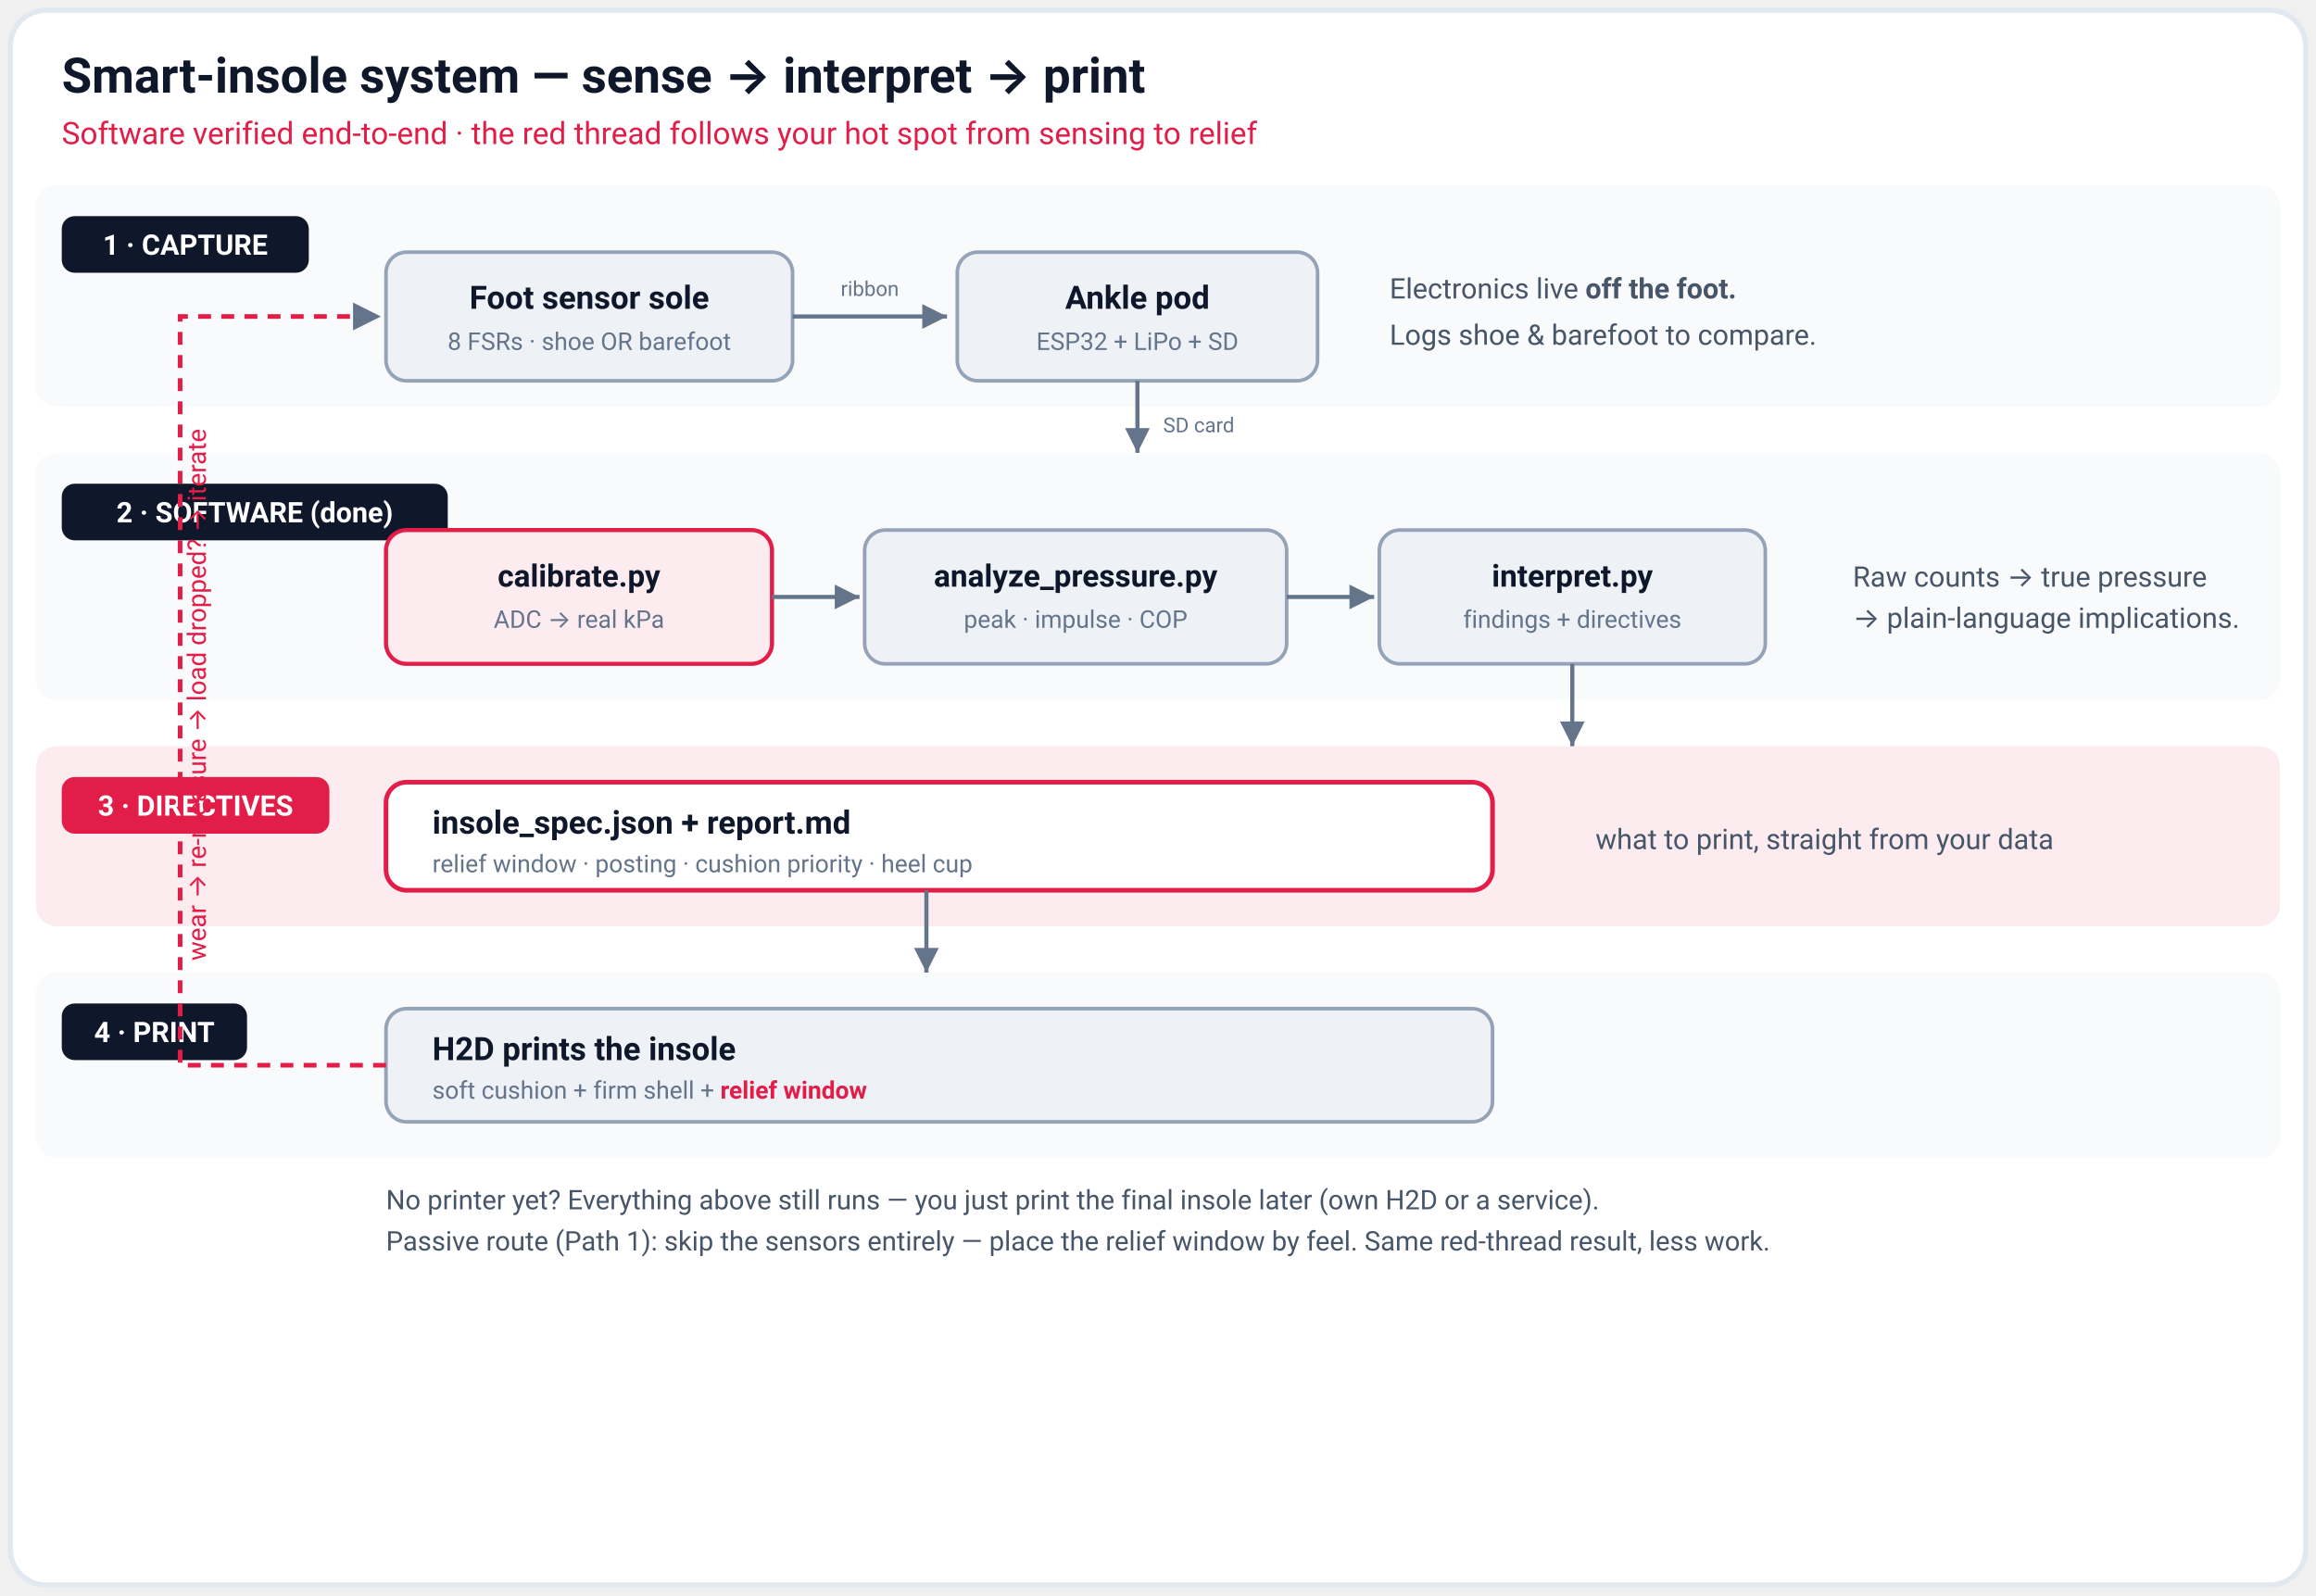
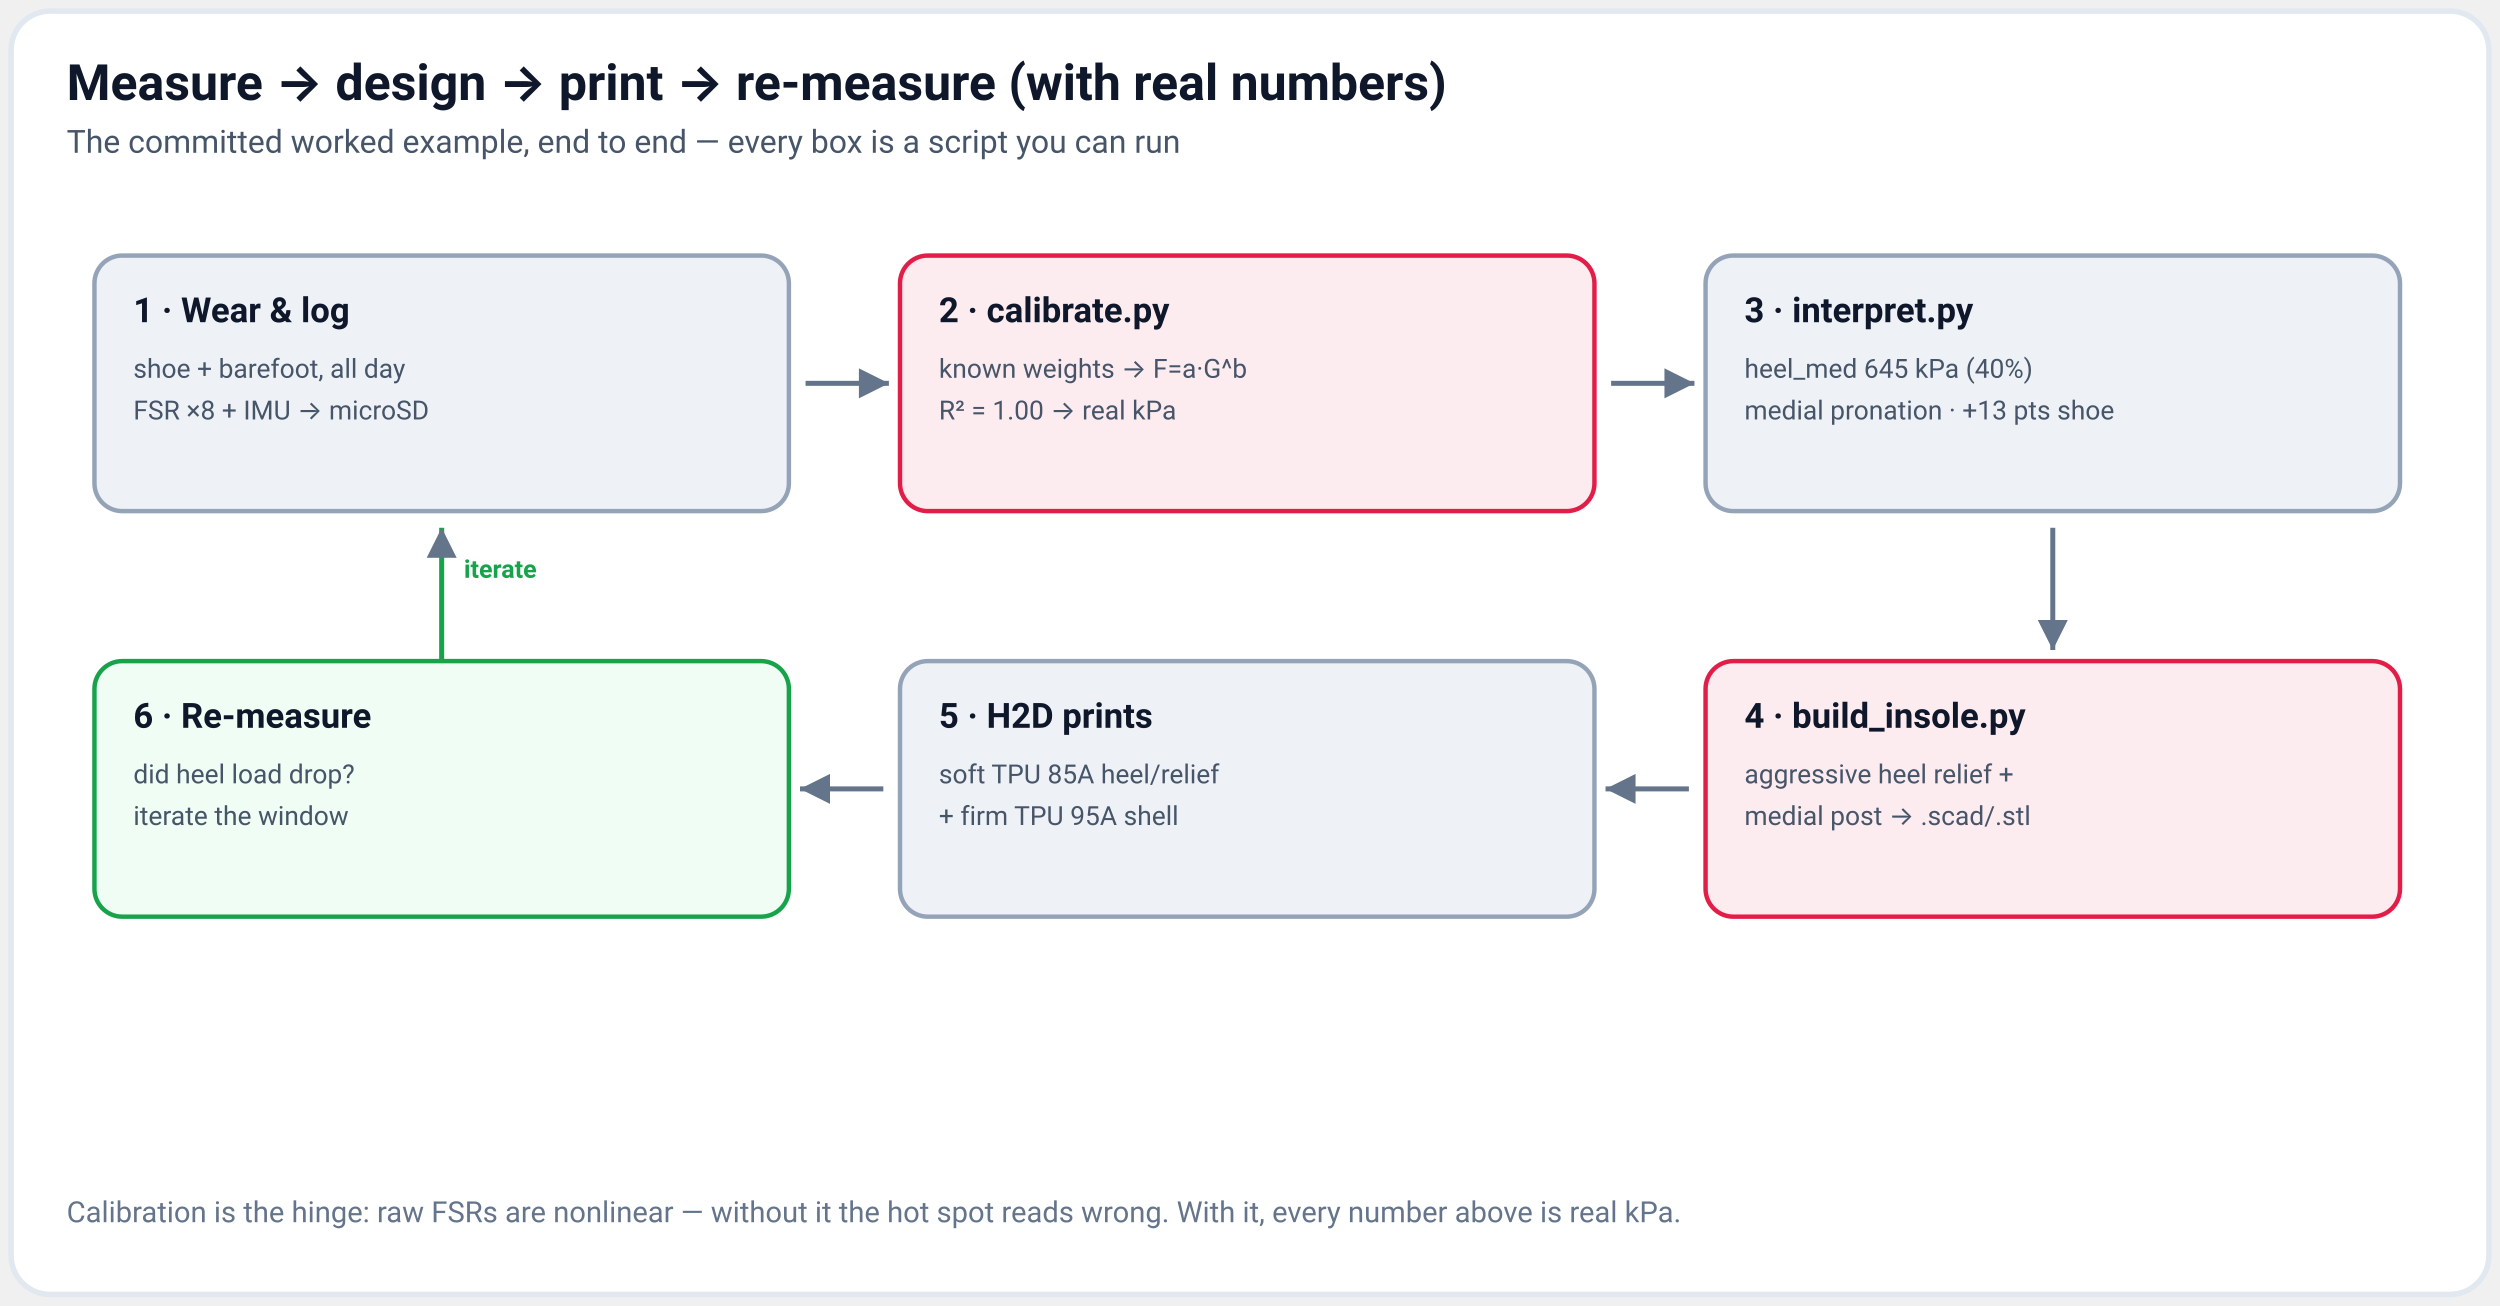
- <svg xmlns="http://www.w3.org/2000/svg" viewBox="0 0 900 620" role="img" font-family="ui-sans-serif, system-ui, -apple-system, Segoe UI, Roboto, sans-serif">
-   <rect x="4" y="4" width="892" height="612" rx="14" fill="#ffffff" stroke="#e2e8f0" stroke-width="2" />
-   <text x="24" y="36" font-size="19" font-weight="700" fill="#0f172a">Smart-insole system — sense → interpret → print</text>
-   <text x="24" y="56" font-size="12" fill="#e11d48">Software verified end-to-end · the red thread follows your hot spot from sensing to relief</text>
+ <svg xmlns="http://www.w3.org/2000/svg" viewBox="0 0 900 470" role="img" font-family="ui-sans-serif, system-ui, -apple-system, Segoe UI, Roboto, sans-serif">
  <defs>
-     <marker id="a" markerWidth="9" markerHeight="9" refX="6" refY="3" orient="auto">
+     <marker id="ar" markerWidth="9" markerHeight="9" refX="6" refY="3" orient="auto">
      <path d="M0,0 L6,3 L0,6 Z" fill="#64748b" />
    </marker>
+     <marker id="arr" markerWidth="9" markerHeight="9" refX="6" refY="3" orient="auto">
+       <path d="M0,0 L6,3 L0,6 Z" fill="#e11d48" />
+     </marker>
  </defs>
-   <rect x="14" y="72" width="872" height="86" rx="8" fill="#f8fafc" />
-   <rect x="14" y="176" width="872" height="96" rx="8" fill="#f8fafc" />
-   <rect x="14" y="290" width="872" height="70" rx="8" fill="#fdecef" />
-   <rect x="14" y="378" width="872" height="72" rx="8" fill="#f8fafc" />
-   <g font-size="11" font-weight="700" fill="#ffffff" text-anchor="middle">
-     <rect x="24" y="84" width="96" height="22" rx="5" fill="#0f172a" />
-     <text x="72" y="99">1 · CAPTURE</text>
-     <rect x="24" y="188" width="150" height="22" rx="5" fill="#0f172a" />
-     <text x="99" y="203">2 · SOFTWARE (done)</text>
-     <rect x="24" y="302" width="104" height="22" rx="5" fill="#e11d48" />
-     <text x="76" y="317">3 · DIRECTIVES</text>
-     <rect x="24" y="390" width="72" height="22" rx="5" fill="#0f172a" />
-     <text x="60" y="405">4 · PRINT</text>
-   </g>
-   <rect x="150" y="98" width="158" height="50" rx="8" fill="#eef2f7" stroke="#94a3b8" stroke-width="1.4" />
-   <text x="229" y="120" font-size="12.5" font-weight="700" fill="#0f172a" text-anchor="middle">Foot sensor sole</text>
-   <text x="229" y="136" font-size="9.5" fill="#64748b" text-anchor="middle">8 FSRs · shoe OR barefoot</text>
-   <rect x="372" y="98" width="140" height="50" rx="8" fill="#eef2f7" stroke="#94a3b8" stroke-width="1.4" />
-   <text x="442" y="120" font-size="12.5" font-weight="700" fill="#0f172a" text-anchor="middle">Ankle pod</text>
-   <text x="442" y="136" font-size="9.5" fill="#64748b" text-anchor="middle">ESP32 + LiPo + SD</text>
-   <line x1="308" y1="123" x2="368" y2="123" stroke="#64748b" stroke-width="1.6" marker-end="url(#a)" />
-   <text x="338" y="115" font-size="8" fill="#64748b" text-anchor="middle">ribbon</text>
-   <text x="540" y="116" font-size="11" fill="#475569">Electronics live <tspan font-weight="700">off the foot.</tspan>
-   </text>
-   <text x="540" y="134" font-size="11" fill="#475569">Logs shoe &amp; barefoot to compare.</text>
-   <line x1="442" y1="148" x2="442" y2="176" stroke="#64748b" stroke-width="1.6" marker-end="url(#a)" />
-   <text x="452" y="168" font-size="8" fill="#64748b">SD card</text>
-   <rect x="150" y="206" width="150" height="52" rx="8" fill="#fdecef" stroke="#e11d48" stroke-width="1.6" />
-   <text x="225" y="228" font-size="12" font-weight="700" fill="#0f172a" text-anchor="middle">calibrate.py</text>
-   <text x="225" y="244" font-size="9.5" fill="#64748b" text-anchor="middle">ADC → real kPa</text>
-   <rect x="336" y="206" width="164" height="52" rx="8" fill="#eef2f7" stroke="#94a3b8" stroke-width="1.4" />
-   <text x="418" y="228" font-size="12" font-weight="700" fill="#0f172a" text-anchor="middle">analyze_pressure.py</text>
-   <text x="418" y="244" font-size="9.5" fill="#64748b" text-anchor="middle">peak · impulse · COP</text>
-   <rect x="536" y="206" width="150" height="52" rx="8" fill="#eef2f7" stroke="#94a3b8" stroke-width="1.4" />
-   <text x="611" y="228" font-size="12" font-weight="700" fill="#0f172a" text-anchor="middle">interpret.py</text>
-   <text x="611" y="244" font-size="9.5" fill="#64748b" text-anchor="middle">findings + directives</text>
-   <line x1="300" y1="232" x2="334" y2="232" stroke="#64748b" stroke-width="1.6" marker-end="url(#a)" />
-   <line x1="500" y1="232" x2="534" y2="232" stroke="#64748b" stroke-width="1.6" marker-end="url(#a)" />
-   <text x="720" y="228" font-size="11" fill="#475569">Raw counts → true pressure</text>
-   <text x="720" y="244" font-size="11" fill="#475569">→ plain-language implications.</text>
-   <line x1="611" y1="258" x2="611" y2="290" stroke="#64748b" stroke-width="1.6" marker-end="url(#a)" />
-   <rect x="150" y="304" width="430" height="42" rx="8" fill="#ffffff" stroke="#e11d48" stroke-width="1.8" />
-   <text x="168" y="324" font-size="12.5" font-weight="700" fill="#0f172a">insole_spec.json + report.md</text>
-   <text x="168" y="339" font-size="9.5" fill="#64748b">relief window · posting · cushion priority · heel cup</text>
-   <text x="620" y="330" font-size="11" fill="#475569">what to print, straight from your data</text>
-   <line x1="360" y1="346" x2="360" y2="378" stroke="#64748b" stroke-width="1.6" marker-end="url(#a)" />
-   <rect x="150" y="392" width="430" height="44" rx="8" fill="#eef2f7" stroke="#94a3b8" stroke-width="1.4" />
-   <text x="168" y="412" font-size="12.5" font-weight="700" fill="#0f172a">H2D prints the insole</text>
-   <text x="168" y="427" font-size="9.5" fill="#64748b">soft cushion + firm shell + <tspan fill="#e11d48" font-weight="700">relief window</tspan>
-   </text>
-   <path d="M150 414 L70 414 L70 123 L148 123" fill="none" stroke="#e11d48" stroke-width="1.8" stroke-dasharray="5 4" marker-end="url(#a)" />
-   <text x="80" y="270" font-size="10" fill="#e11d48" transform="rotate(-90 80 270)" text-anchor="middle">wear → re-measure → load dropped? → iterate</text>
-   <text x="150" y="470" font-size="10.5" fill="#475569">No printer yet? Everything above still runs — you just print the final insole later (own H2D or a service).</text>
-   <text x="150" y="486" font-size="10.5" fill="#475569">Passive route (Path 1): skip the sensors entirely — place the relief window by feel. Same red-thread result, less work.</text>
+   <rect x="4" y="4" width="892" height="462" rx="14" fill="#ffffff" stroke="#e2e8f0" stroke-width="2" />
+   <text x="24" y="36" font-size="18" fill="#0f172a" font-weight="700" text-anchor="start">Measure → design → print → re-measure (with real numbers)</text>
+   <text x="24" y="55" font-size="11.5" fill="#475569" font-weight="400" text-anchor="start">The committed worked example, end to end — every box is a script you can run</text>
+   <rect x="34" y="92" width="250" height="92" rx="10" fill="#eef2f7" stroke="#94a3b8" stroke-width="1.6" />
+   <text x="48" y="116" font-size="12.5" fill="#0f172a" font-weight="700" text-anchor="start">1 · Wear &amp; log</text>
+   <text x="48" y="136" font-size="9.5" fill="#475569" font-weight="400" text-anchor="start">shoe + barefoot, all day</text>
+   <text x="48" y="151" font-size="9.5" fill="#475569" font-weight="400" text-anchor="start">FSR ×8 + IMU → microSD</text>
+   <rect x="324" y="92" width="250" height="92" rx="10" fill="#fdecef" stroke="#e11d48" stroke-width="1.6" />
+   <text x="338" y="116" font-size="12.5" fill="#0f172a" font-weight="700" text-anchor="start">2 · calibrate.py</text>
+   <text x="338" y="136" font-size="9.5" fill="#475569" font-weight="400" text-anchor="start">known weights → F=a·G^b</text>
+   <text x="338" y="151" font-size="9.5" fill="#475569" font-weight="400" text-anchor="start">R² = 1.00 → real kPa</text>
+   <rect x="614" y="92" width="250" height="92" rx="10" fill="#eef2f7" stroke="#94a3b8" stroke-width="1.6" />
+   <text x="628" y="116" font-size="12.5" fill="#0f172a" font-weight="700" text-anchor="start">3 · interpret.py</text>
+   <text x="628" y="136" font-size="9.5" fill="#475569" font-weight="400" text-anchor="start">heel_med 645 kPa (40%)</text>
+   <text x="628" y="151" font-size="9.5" fill="#475569" font-weight="400" text-anchor="start">medial pronation · +13 pts shoe</text>
+   <rect x="614" y="238" width="250" height="92" rx="10" fill="#fdecef" stroke="#e11d48" stroke-width="1.6" />
+   <text x="628" y="262" font-size="12.5" fill="#0f172a" font-weight="700" text-anchor="start">4 · build_insole.py</text>
+   <text x="628" y="282" font-size="9.5" fill="#475569" font-weight="400" text-anchor="start">aggressive heel relief +</text>
+   <text x="628" y="297" font-size="9.5" fill="#475569" font-weight="400" text-anchor="start">medial post → .scad/.stl</text>
+   <rect x="324" y="238" width="250" height="92" rx="10" fill="#eef2f7" stroke="#94a3b8" stroke-width="1.6" />
+   <text x="338" y="262" font-size="12.5" fill="#0f172a" font-weight="700" text-anchor="start">5 · H2D prints</text>
+   <text x="338" y="282" font-size="9.5" fill="#475569" font-weight="400" text-anchor="start">soft TPU 85A heel/relief</text>
+   <text x="338" y="297" font-size="9.5" fill="#475569" font-weight="400" text-anchor="start">+ firm TPU 95A shell</text>
+   <rect x="34" y="238" width="250" height="92" rx="10" fill="#f0fdf4" stroke="#16a34a" stroke-width="1.6" />
+   <text x="48" y="262" font-size="12.5" fill="#0f172a" font-weight="700" text-anchor="start">6 · Re-measure</text>
+   <text x="48" y="282" font-size="9.5" fill="#475569" font-weight="400" text-anchor="start">did heel load drop?</text>
+   <text x="48" y="297" font-size="9.5" fill="#475569" font-weight="400" text-anchor="start">iterate the window</text>
+   <line x1="290" y1="138.0" x2="320" y2="138.0" stroke="#64748b" stroke-width="1.8" marker-end="url(#ar)" />
+   <line x1="580" y1="138.0" x2="610" y2="138.0" stroke="#64748b" stroke-width="1.8" marker-end="url(#ar)" />
+   <line x1="739.0" y1="190" x2="739.0" y2="234" stroke="#64748b" stroke-width="1.8" marker-end="url(#ar)" />
+   <line x1="608" y1="284.0" x2="578" y2="284.0" stroke="#64748b" stroke-width="1.8" marker-end="url(#ar)" />
+   <line x1="318" y1="284.0" x2="288" y2="284.0" stroke="#64748b" stroke-width="1.8" marker-end="url(#ar)" />
+   <path d="M159.0 238 L159.0 214 L159.0 190" fill="none" stroke="#16a34a" stroke-width="1.8" marker-end="url(#ar)" />
+   <text x="167.0" y="208" font-size="9" fill="#16a34a" font-weight="700" text-anchor="start">iterate</text>
+   <text x="24" y="440" font-size="10.5" fill="#64748b" font-weight="400" text-anchor="start">Calibration is the hinge: raw FSRs are nonlinear — without it the hot spot reads wrong. With it, every number above is real kPa.</text>
</svg>
